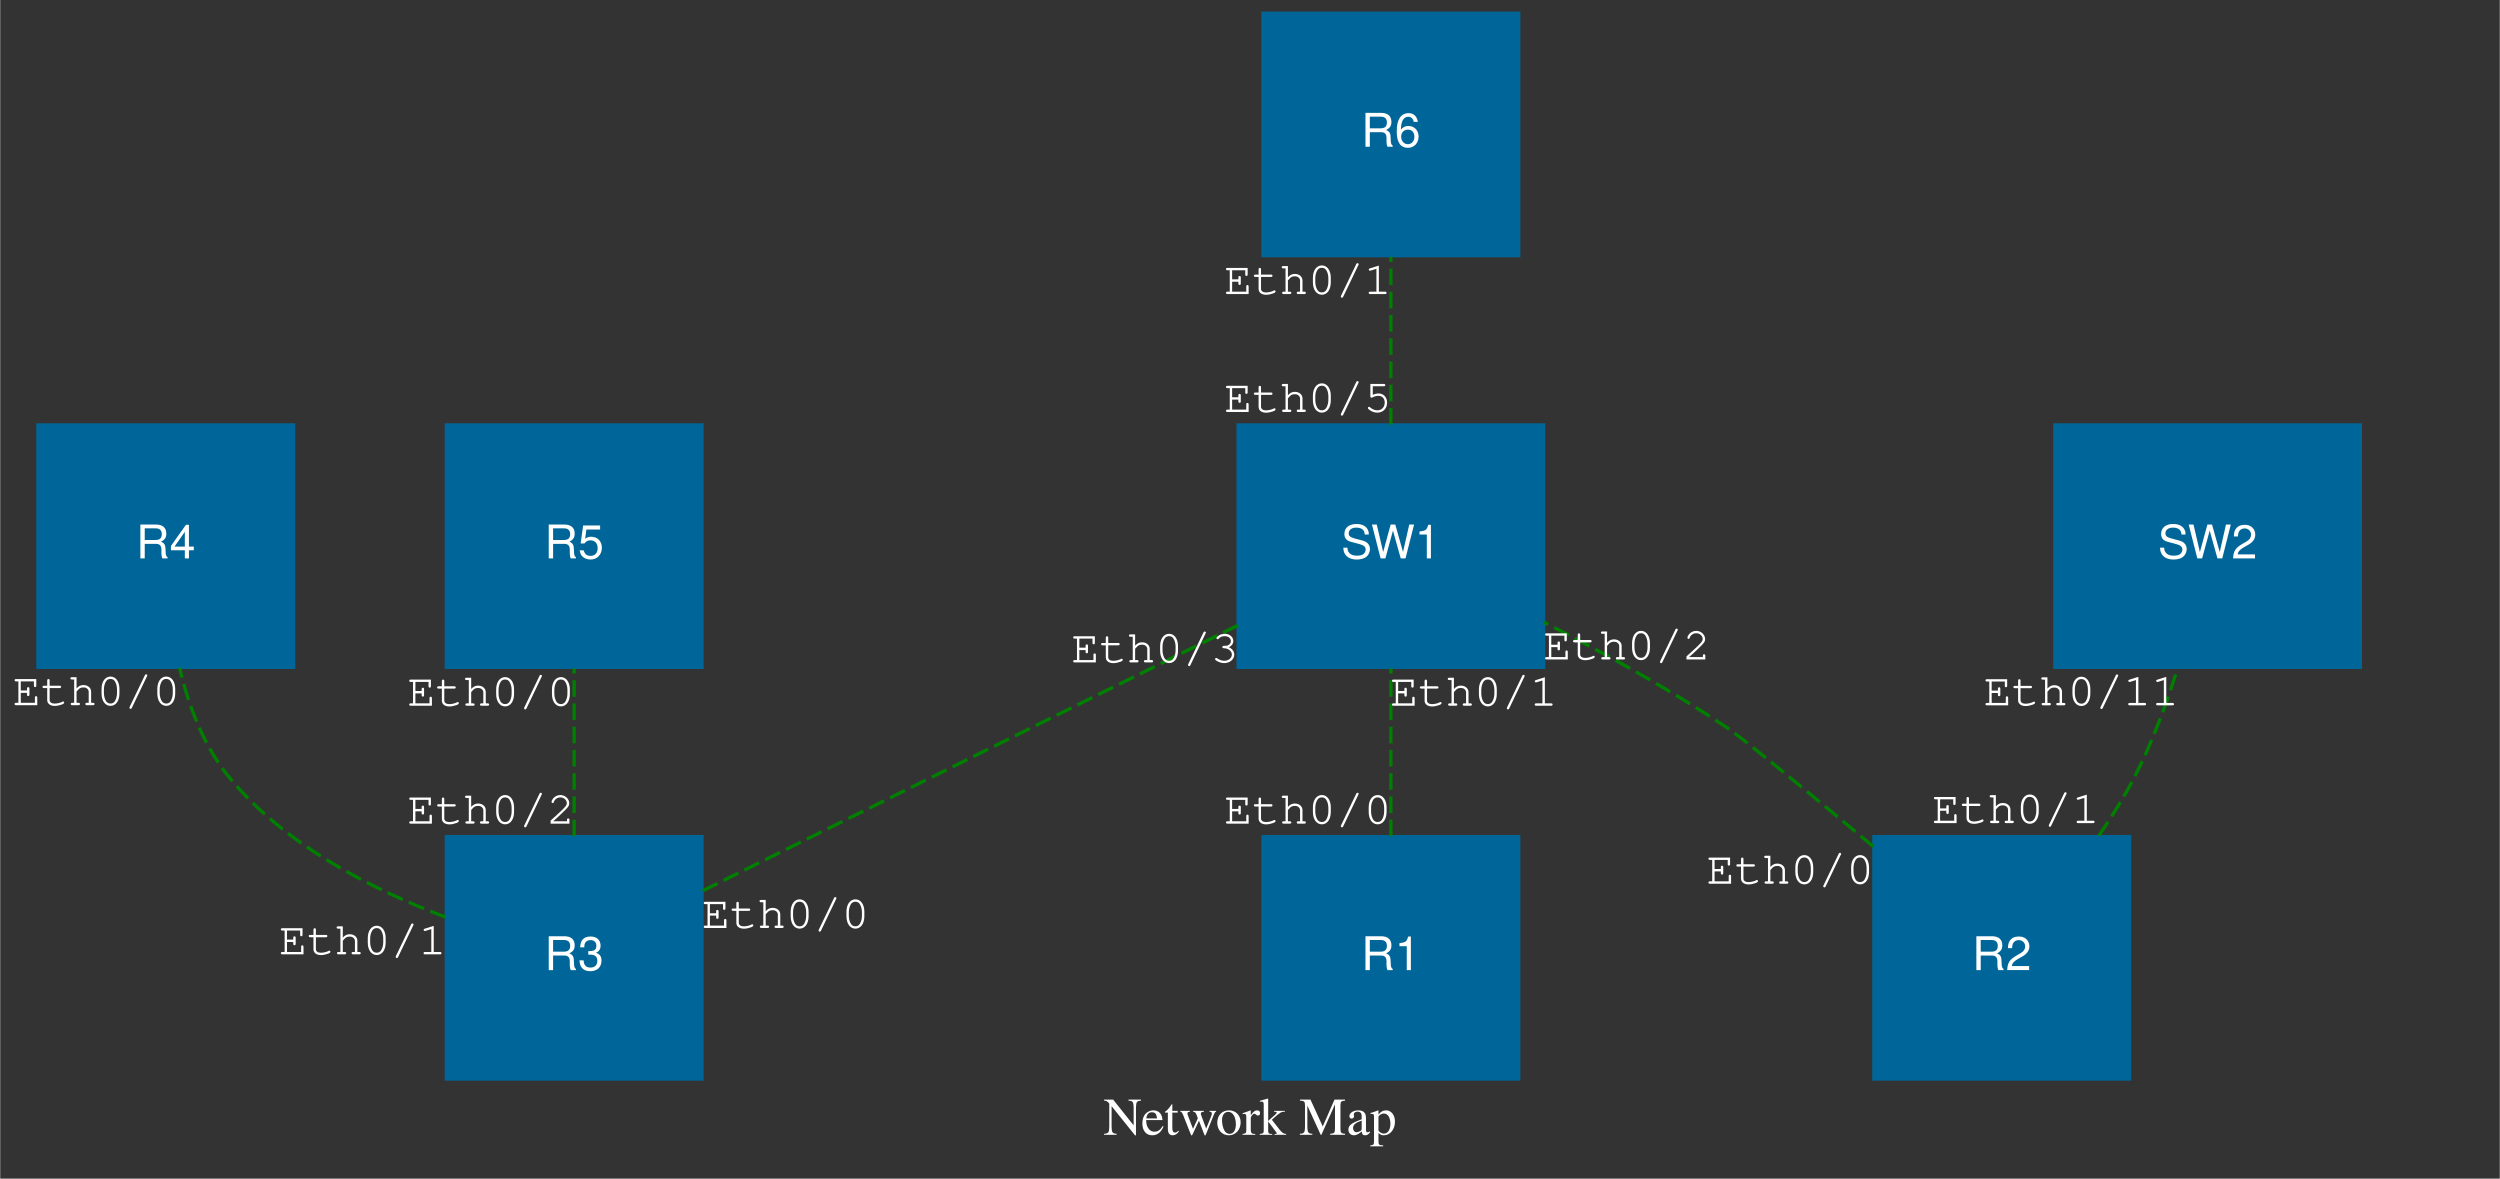
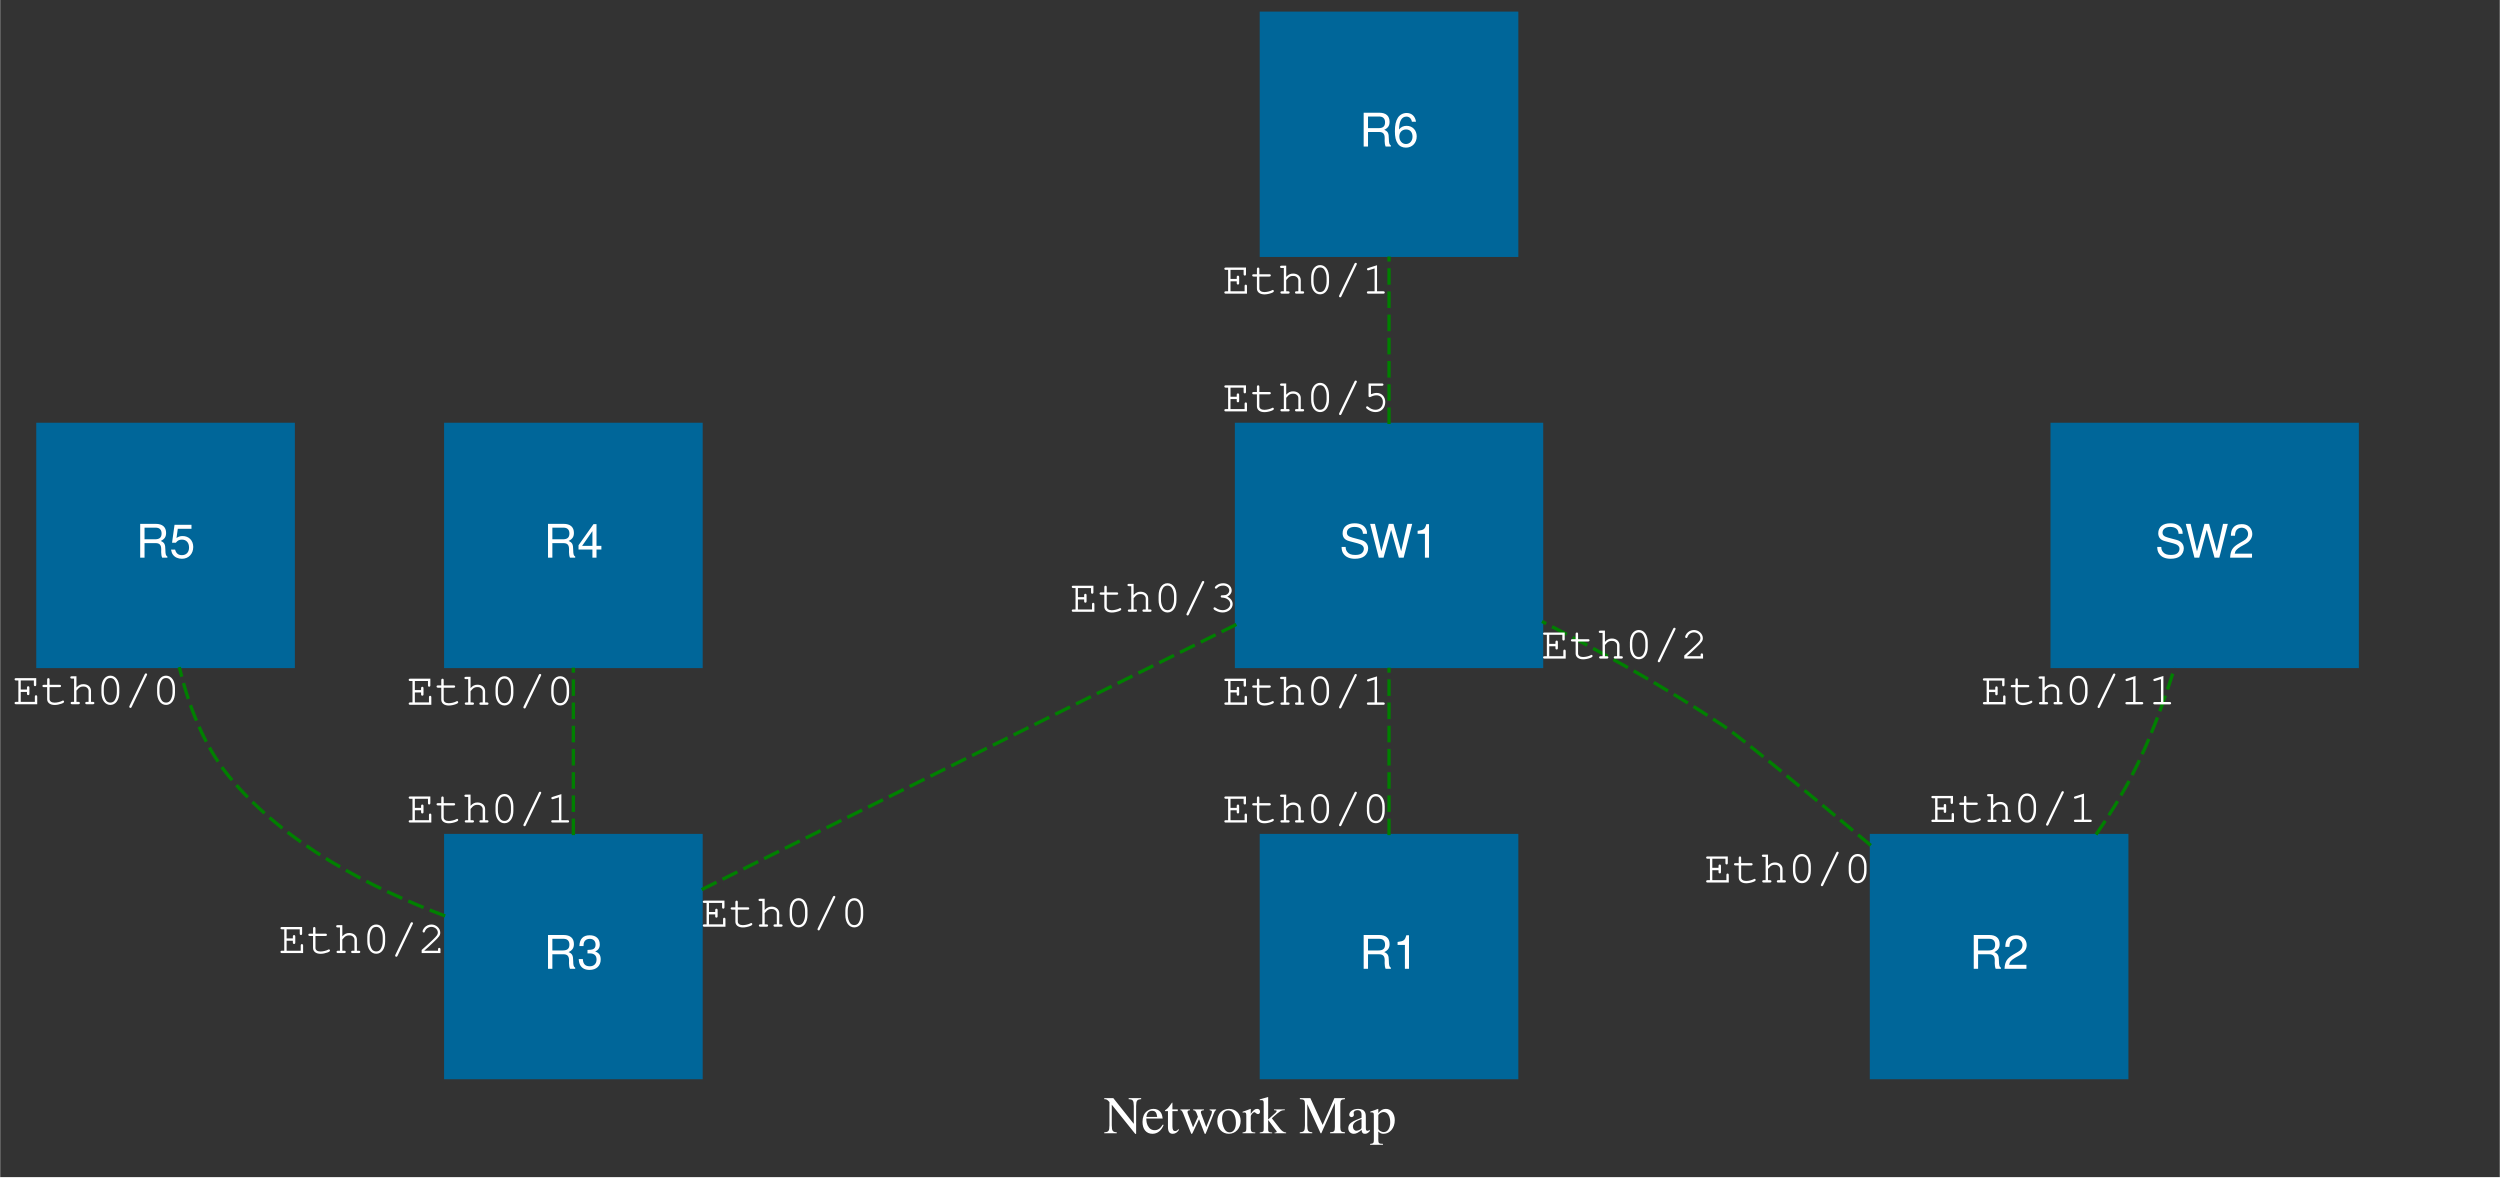
- <svg xmlns="http://www.w3.org/2000/svg" width="753pt" height="355pt" viewBox="0.00 0.00 752.86 355.00">
+ <svg xmlns="http://www.w3.org/2000/svg" width="754pt" height="355pt" viewBox="0.00 0.00 753.86 355.00">
  <g id="graph0" class="graph" transform="scale(1 1) rotate(0) translate(4 351)">
-     <polygon fill="#333333" stroke="none" points="-4,4 -4,-351 748.861,-351 748.861,4 -4,4" />
-     <text text-anchor="middle" x="372.431" y="-9.2" font-family="Times,serif" font-size="16.00" fill="white">Network Map</text>
+     <polygon fill="#333333" stroke="none" points="-4,4 -4,-351 749.861,-351 749.861,4 -4,4" />
+     <text text-anchor="middle" x="372.931" y="-9.2" font-family="Times,serif" font-size="16.00" fill="white">Network Map</text>
    <g id="node1" class="node">
-       <polygon fill="#006699" stroke="#006699" points="84.361,-223 7.361,-223 7.361,-150 84.361,-150 84.361,-223" />
-       <text text-anchor="middle" x="45.861" y="-182.8" font-family="Helvetica,sans-Serif" font-size="14.00" fill="white">R4</text>
+       <polygon fill="#006699" stroke="#006699" points="453.361,-347 376.361,-347 376.361,-274 453.361,-274 453.361,-347" />
+       <text text-anchor="middle" x="414.861" y="-306.8" font-family="Helvetica,sans-Serif" font-size="14.00" fill="white">R6</text>
    </g>
    <g id="node2" class="node">
+       <polygon fill="#006699" stroke="#006699" points="453.361,-99 376.361,-99 376.361,-26 453.361,-26 453.361,-99" />
+       <text text-anchor="middle" x="414.861" y="-58.8" font-family="Helvetica,sans-Serif" font-size="14.00" fill="white">R1</text>
+     </g>
+     <g id="node4" class="node">
+       <polygon fill="#006699" stroke="#006699" points="460.861,-223 368.861,-223 368.861,-150 460.861,-150 460.861,-223" />
+       <text text-anchor="middle" x="414.861" y="-182.8" font-family="Helvetica,sans-Serif" font-size="14.00" fill="white">SW1</text>
+     </g>
+     <g id="edge2" class="edge">
+       <path fill="none" stroke="green" stroke-dasharray="5,2" d="M414.861,-99.115C414.861,-115.01 414.861,-133.704 414.861,-149.629" />
+       <text text-anchor="middle" x="464.861" y="-120.8" font-family="Courier,monospace" font-size="14.00" fill="white">            </text>
+       <text text-anchor="middle" x="389.861" y="-138.429" font-family="Courier,monospace" font-size="14.00" fill="white">Eth0/1</text>
+       <text text-anchor="middle" x="389.861" y="-102.915" font-family="Courier,monospace" font-size="14.00" fill="white">Eth0/0</text>
+     </g>
+     <g id="node3" class="node">
+       <polygon fill="#006699" stroke="#006699" points="207.361,-223 130.361,-223 130.361,-150 207.361,-150 207.361,-223" />
+       <text text-anchor="middle" x="168.861" y="-182.8" font-family="Helvetica,sans-Serif" font-size="14.00" fill="white">R4</text>
+     </g>
+     <g id="edge1" class="edge">
+       <path fill="none" stroke="green" stroke-dasharray="5,2" d="M414.861,-223.115C414.861,-239.01 414.861,-257.704 414.861,-273.629" />
+       <text text-anchor="middle" x="464.861" y="-244.8" font-family="Courier,monospace" font-size="14.00" fill="white">            </text>
+       <text text-anchor="middle" x="389.861" y="-262.429" font-family="Courier,monospace" font-size="14.00" fill="white">Eth0/1</text>
+       <text text-anchor="middle" x="389.861" y="-226.915" font-family="Courier,monospace" font-size="14.00" fill="white">Eth0/5</text>
+     </g>
+     <g id="node5" class="node">
+       <polygon fill="#006699" stroke="#006699" points="207.361,-99 130.361,-99 130.361,-26 207.361,-26 207.361,-99" />
+       <text text-anchor="middle" x="168.861" y="-58.8" font-family="Helvetica,sans-Serif" font-size="14.00" fill="white">R3</text>
+     </g>
+     <g id="edge6" class="edge">
+       <path fill="none" stroke="green" stroke-dasharray="5,2" d="M168.861,-99.115C168.861,-115.01 168.861,-133.704 168.861,-149.629" />
+       <text text-anchor="middle" x="218.861" y="-120.8" font-family="Courier,monospace" font-size="14.00" fill="white">            </text>
+       <text text-anchor="middle" x="143.861" y="-138.429" font-family="Courier,monospace" font-size="14.00" fill="white">Eth0/0</text>
+       <text text-anchor="middle" x="143.861" y="-102.915" font-family="Courier,monospace" font-size="14.00" fill="white">Eth0/1</text>
+     </g>
+     <g id="edge5" class="edge">
+       <path fill="none" stroke="green" stroke-dasharray="5,2" d="M207.569,-82.697C251.273,-104.371 322.334,-139.613 368.841,-162.677" />
+       <text text-anchor="middle" x="356.861" y="-120.8" font-family="Courier,monospace" font-size="14.00" fill="white">            </text>
+       <text text-anchor="middle" x="343.841" y="-166.477" font-family="Courier,monospace" font-size="14.00" fill="white">Eth0/3</text>
+       <text text-anchor="middle" x="232.569" y="-71.497" font-family="Courier,monospace" font-size="14.00" fill="white">Eth0/0</text>
+     </g>
+     <g id="node8" class="node">
+       <polygon fill="#006699" stroke="#006699" points="84.361,-223 7.361,-223 7.361,-150 84.361,-150 84.361,-223" />
+       <text text-anchor="middle" x="45.861" y="-182.8" font-family="Helvetica,sans-Serif" font-size="14.00" fill="white">R5</text>
+     </g>
+     <g id="edge7" class="edge">
+       <path fill="none" stroke="green" stroke-dasharray="5,2" d="M130.188,-74.745C108.081,-83.051 81.523,-96.527 64.861,-117 57.305,-126.285 52.747,-138.368 50,-149.796" />
+       <text text-anchor="middle" x="114.861" y="-120.8" font-family="Courier,monospace" font-size="14.00" fill="white">            </text>
+       <text text-anchor="middle" x="25" y="-138.596" font-family="Courier,monospace" font-size="14.00" fill="white">Eth0/0</text>
+       <text text-anchor="middle" x="105.188" y="-63.545" font-family="Courier,monospace" font-size="14.00" fill="white">Eth0/2</text>
+     </g>
+     <g id="node6" class="node">
      <polygon fill="#006699" stroke="#006699" points="637.361,-99 560.361,-99 560.361,-26 637.361,-26 637.361,-99" />
      <text text-anchor="middle" x="598.861" y="-58.8" font-family="Helvetica,sans-Serif" font-size="14.00" fill="white">R2</text>
-     </g>
-     <g id="node4" class="node">
-       <polygon fill="#006699" stroke="#006699" points="706.861,-223 614.861,-223 614.861,-150 706.861,-150 706.861,-223" />
-       <text text-anchor="middle" x="660.861" y="-182.8" font-family="Helvetica,sans-Serif" font-size="14.00" fill="white">SW2</text>
-     </g>
-     <g id="edge4" class="edge">
-       <path fill="none" stroke="green" stroke-dasharray="5,2" d="M628.096,-99.278C632.037,-105.007 635.777,-111.023 638.861,-117 644.131,-127.212 648.454,-138.931 651.831,-149.755" />
-       <text text-anchor="middle" x="694.861" y="-120.8" font-family="Courier,monospace" font-size="14.00" fill="white">            </text>
-       <text text-anchor="middle" x="622.831" y="-138.555" font-family="Courier,monospace" font-size="14.00" fill="white">Eth0/11</text>
-       <text text-anchor="middle" x="603.096" y="-103.079" font-family="Courier,monospace" font-size="14.00" fill="white">Eth0/1</text>
-     </g>
-     <g id="node7" class="node">
-       <polygon fill="#006699" stroke="#006699" points="460.861,-223 368.861,-223 368.861,-150 460.861,-150 460.861,-223" />
-       <text text-anchor="middle" x="414.861" y="-182.8" font-family="Helvetica,sans-Serif" font-size="14.00" fill="white">SW1</text>
    </g>
    <g id="edge3" class="edge">
      <path fill="none" stroke="green" stroke-dasharray="5,2" d="M560.175,-96.025C540.939,-112.088 520.756,-128.733 515.861,-132 498.614,-143.512 478.618,-154.54 460.991,-163.561" />
      <text text-anchor="middle" x="584.861" y="-120.8" font-family="Courier,monospace" font-size="14.00" fill="white">            </text>
      <text text-anchor="middle" x="485.991" y="-152.361" font-family="Courier,monospace" font-size="14.00" fill="white">Eth0/2</text>
      <text text-anchor="middle" x="535.175" y="-84.825" font-family="Courier,monospace" font-size="14.00" fill="white">Eth0/0</text>
    </g>
-     <g id="node3" class="node">
-       <polygon fill="#006699" stroke="#006699" points="453.361,-347 376.361,-347 376.361,-274 453.361,-274 453.361,-347" />
-       <text text-anchor="middle" x="414.861" y="-306.8" font-family="Helvetica,sans-Serif" font-size="14.00" fill="white">R6</text>
+     <g id="node7" class="node">
+       <polygon fill="#006699" stroke="#006699" points="706.861,-223 614.861,-223 614.861,-150 706.861,-150 706.861,-223" />
+       <text text-anchor="middle" x="660.861" y="-182.8" font-family="Helvetica,sans-Serif" font-size="14.00" fill="white">SW2</text>
    </g>
-     <g id="node5" class="node">
-       <polygon fill="#006699" stroke="#006699" points="207.361,-223 130.361,-223 130.361,-150 207.361,-150 207.361,-223" />
-       <text text-anchor="middle" x="168.861" y="-182.8" font-family="Helvetica,sans-Serif" font-size="14.00" fill="white">R5</text>
-     </g>
-     <g id="node6" class="node">
-       <polygon fill="#006699" stroke="#006699" points="207.361,-99 130.361,-99 130.361,-26 207.361,-26 207.361,-99" />
-       <text text-anchor="middle" x="168.861" y="-58.8" font-family="Helvetica,sans-Serif" font-size="14.00" fill="white">R3</text>
-     </g>
-     <g id="edge6" class="edge">
-       <path fill="none" stroke="green" stroke-dasharray="5,2" d="M130.188,-74.745C108.081,-83.051 81.523,-96.527 64.861,-117 57.305,-126.285 52.747,-138.368 50,-149.796" />
-       <text text-anchor="middle" x="114.861" y="-120.8" font-family="Courier,monospace" font-size="14.00" fill="white">            </text>
-       <text text-anchor="middle" x="25" y="-138.596" font-family="Courier,monospace" font-size="14.00" fill="white">Eth0/0</text>
-       <text text-anchor="middle" x="105.188" y="-63.545" font-family="Courier,monospace" font-size="14.00" fill="white">Eth0/1</text>
-     </g>
-     <g id="edge7" class="edge">
-       <path fill="none" stroke="green" stroke-dasharray="5,2" d="M168.861,-99.115C168.861,-115.01 168.861,-133.704 168.861,-149.629" />
-       <text text-anchor="middle" x="218.861" y="-120.8" font-family="Courier,monospace" font-size="14.00" fill="white">            </text>
-       <text text-anchor="middle" x="143.861" y="-138.429" font-family="Courier,monospace" font-size="14.00" fill="white">Eth0/0</text>
-       <text text-anchor="middle" x="143.861" y="-102.915" font-family="Courier,monospace" font-size="14.00" fill="white">Eth0/2</text>
-     </g>
-     <g id="edge5" class="edge">
-       <path fill="none" stroke="green" stroke-dasharray="5,2" d="M207.569,-82.697C251.273,-104.371 322.334,-139.613 368.841,-162.677" />
-       <text text-anchor="middle" x="356.861" y="-120.8" font-family="Courier,monospace" font-size="14.00" fill="white">            </text>
-       <text text-anchor="middle" x="343.841" y="-151.477" font-family="Courier,monospace" font-size="14.00" fill="white">Eth0/3</text>
-       <text text-anchor="middle" x="232.569" y="-71.497" font-family="Courier,monospace" font-size="14.00" fill="white">Eth0/0</text>
-     </g>
-     <g id="edge1" class="edge">
-       <path fill="none" stroke="green" stroke-dasharray="5,2" d="M414.861,-223.115C414.861,-239.01 414.861,-257.704 414.861,-273.629" />
-       <text text-anchor="middle" x="464.861" y="-244.8" font-family="Courier,monospace" font-size="14.00" fill="white">            </text>
-       <text text-anchor="middle" x="389.861" y="-262.429" font-family="Courier,monospace" font-size="14.00" fill="white">Eth0/1</text>
-       <text text-anchor="middle" x="389.861" y="-226.915" font-family="Courier,monospace" font-size="14.00" fill="white">Eth0/5</text>
-     </g>
-     <g id="node8" class="node">
-       <polygon fill="#006699" stroke="#006699" points="453.361,-99 376.361,-99 376.361,-26 453.361,-26 453.361,-99" />
-       <text text-anchor="middle" x="414.861" y="-58.8" font-family="Helvetica,sans-Serif" font-size="14.00" fill="white">R1</text>
-     </g>
-     <g id="edge2" class="edge">
-       <path fill="none" stroke="green" stroke-dasharray="5,2" d="M414.861,-99.115C414.861,-115.01 414.861,-133.704 414.861,-149.629" />
-       <text text-anchor="middle" x="464.861" y="-120.8" font-family="Courier,monospace" font-size="14.00" fill="white">            </text>
-       <text text-anchor="middle" x="439.861" y="-138.429" font-family="Courier,monospace" font-size="14.00" fill="white">Eth0/1</text>
-       <text text-anchor="middle" x="389.861" y="-102.915" font-family="Courier,monospace" font-size="14.00" fill="white">Eth0/0</text>
+     <g id="edge4" class="edge">
+       <path fill="none" stroke="green" stroke-dasharray="5,2" d="M628.096,-99.278C632.037,-105.007 635.777,-111.023 638.861,-117 644.131,-127.212 648.454,-138.931 651.831,-149.755" />
+       <text text-anchor="middle" x="695.861" y="-120.8" font-family="Courier,monospace" font-size="14.00" fill="white">            </text>
+       <text text-anchor="middle" x="622.831" y="-138.555" font-family="Courier,monospace" font-size="14.00" fill="white">Eth0/11</text>
+       <text text-anchor="middle" x="603.096" y="-103.079" font-family="Courier,monospace" font-size="14.00" fill="white">Eth0/1</text>
    </g>
  </g>
</svg>
